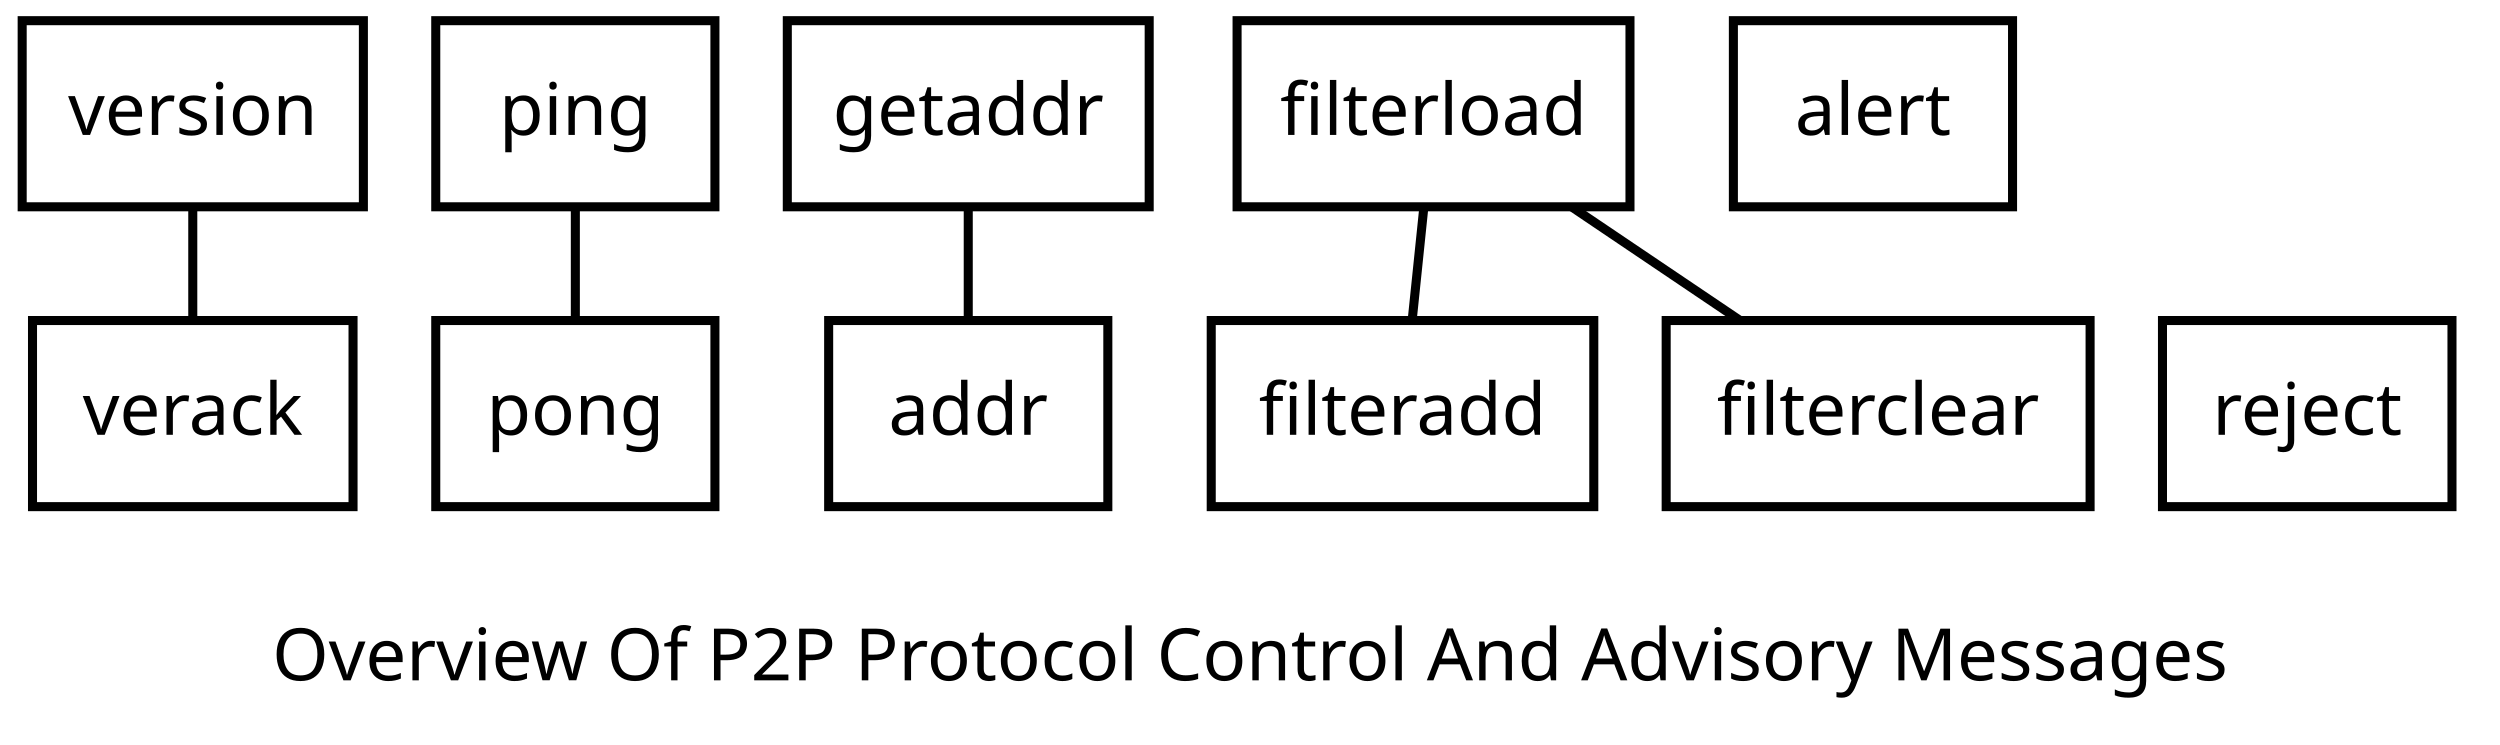
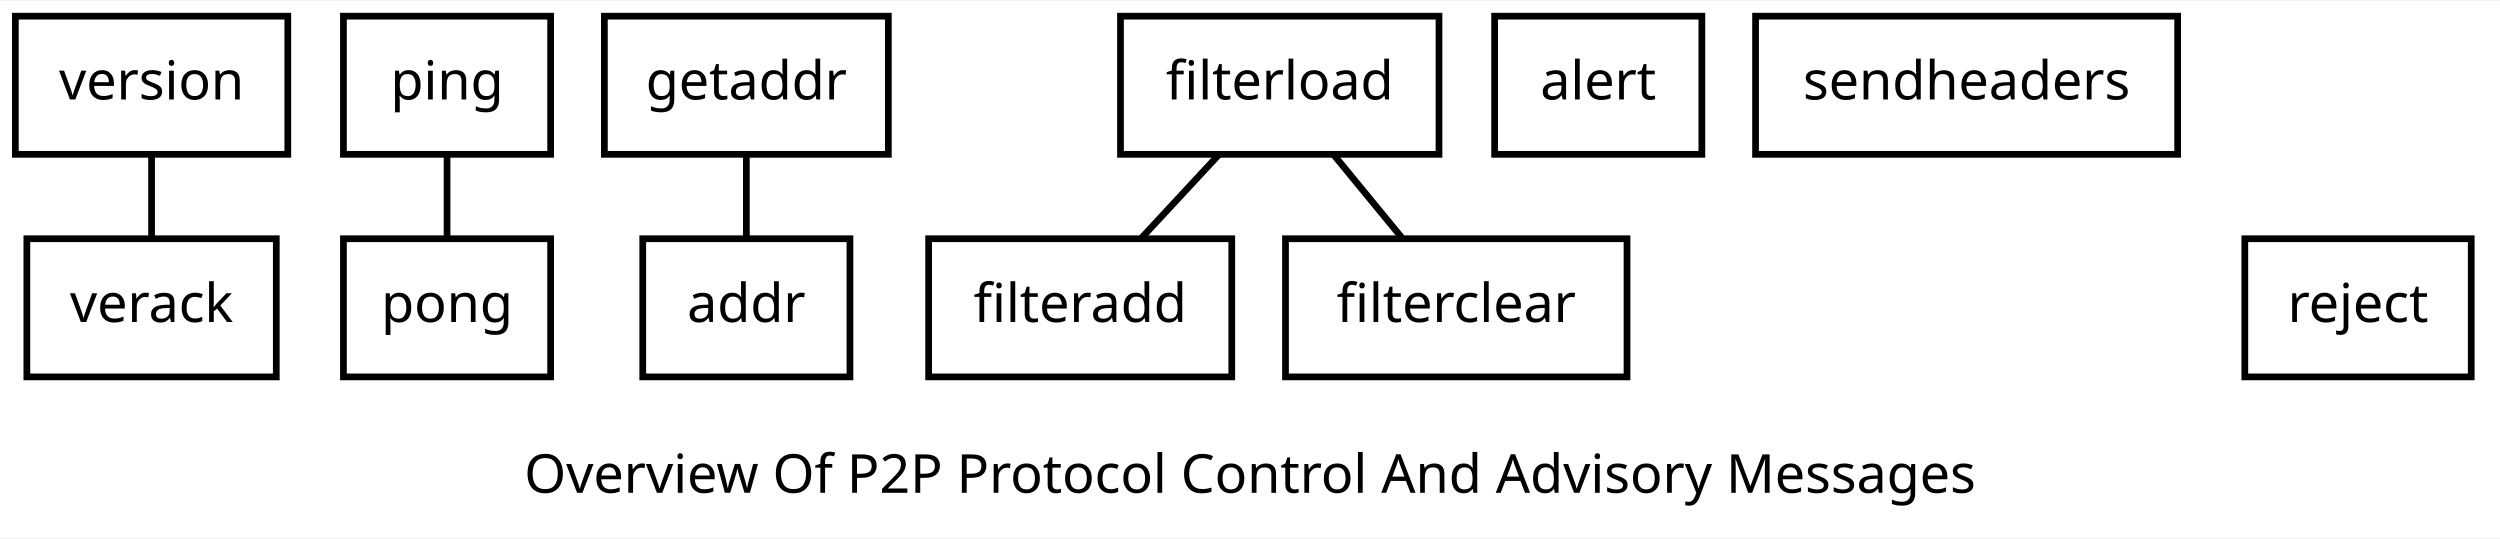
- <svg xmlns="http://www.w3.org/2000/svg" width="450pt" height="134pt" viewBox="0.00 0.00 450.00 134.16">
-   <g id="graph1" class="graph" transform="scale(0.931677 0.931677) rotate(0) translate(4 140)">
-     <polygon fill="white" stroke="white" points="-4,5 -4,-140 480,-140 480,5 -4,5" />
-     <text text-anchor="middle" x="237.5" y="-25.4" font-family="Sans" font-size="14.00"> </text>
-     <text text-anchor="middle" x="237.5" y="-8.4" font-family="Sans" font-size="14.00">Overview Of P2P Protocol Control And Advisory Messages</text>
+ <svg xmlns="http://www.w3.org/2000/svg" width="450pt" height="97pt" viewBox="0.00 0.00 450.00 96.70">
+   <g id="graph0" class="graph" transform="scale(0.690714 0.690714) rotate(0) translate(4 136)">
+     <polygon fill="white" stroke="none" points="-4,4 -4,-136 647.5,-136 647.5,4 -4,4" />
+     <text text-anchor="middle" x="321.75" y="-22.8" font-family="Sans" font-size="14.00"> </text>
+     <text text-anchor="middle" x="321.75" y="-7.8" font-family="Sans" font-size="14.00">Overview Of P2P Protocol Control And Advisory Messages</text>
    <g id="node1" class="node">
-       <polygon fill="none" stroke="black" stroke-width="1.75" points="66,-136 2.84217e-14,-136 0,-100 66,-100 66,-136" />
-       <text text-anchor="middle" x="33" y="-113.9" font-family="Sans" font-size="14.00">version</text>
+       <polygon fill="none" stroke="black" stroke-width="1.75" points="71,-132 0,-132 0,-96 71,-96 71,-132" />
+       <text text-anchor="middle" x="35.5" y="-110.3" font-family="Sans" font-size="14.00">version</text>
+     </g>
+     <g id="node2" class="node">
+       <polygon fill="none" stroke="black" stroke-width="1.75" points="68,-74 3,-74 3,-38 68,-38 68,-74" />
+       <text text-anchor="middle" x="35.5" y="-52.3" font-family="Sans" font-size="14.00">verack</text>
+     </g>
+     <g id="edge1" class="edge">
+       <path fill="none" stroke="black" stroke-width="1.75" d="M35.5,-95.894C35.5,-88.946 35.5,-80.938 35.5,-74.001" />
    </g>
    <g id="node3" class="node">
-       <polygon fill="none" stroke="black" stroke-width="1.75" points="64,-78 2,-78 2,-42 64,-42 64,-78" />
-       <text text-anchor="middle" x="33" y="-55.9" font-family="Sans" font-size="14.00">verack</text>
+       <polygon fill="none" stroke="black" stroke-width="1.75" points="139.5,-132 85.5,-132 85.5,-96 139.5,-96 139.5,-132" />
+       <text text-anchor="middle" x="112.5" y="-110.3" font-family="Sans" font-size="14.00">ping</text>
+     </g>
+     <g id="node4" class="node">
+       <polygon fill="none" stroke="black" stroke-width="1.75" points="139.5,-74 85.5,-74 85.5,-38 139.5,-38 139.5,-74" />
+       <text text-anchor="middle" x="112.5" y="-52.3" font-family="Sans" font-size="14.00">pong</text>
    </g>
    <g id="edge2" class="edge">
-       <path fill="none" stroke="black" stroke-width="1.75" d="M33,-99.966C33,-93.049 33,-85.157 33,-78.222" />
+       <path fill="none" stroke="black" stroke-width="1.75" d="M112.5,-95.894C112.5,-88.946 112.5,-80.938 112.5,-74.001" />
    </g>
-     <g id="node4" class="node">
-       <polygon fill="none" stroke="black" stroke-width="1.75" points="134,-136 80,-136 80,-100 134,-100 134,-136" />
-       <text text-anchor="middle" x="107" y="-113.9" font-family="Sans" font-size="14.00">ping</text>
+     <g id="node5" class="node">
+       <polygon fill="none" stroke="black" stroke-width="1.75" points="227.5,-132 153.5,-132 153.5,-96 227.5,-96 227.5,-132" />
+       <text text-anchor="middle" x="190.5" y="-110.3" font-family="Sans" font-size="14.00">getaddr</text>
    </g>
    <g id="node6" class="node">
-       <polygon fill="none" stroke="black" stroke-width="1.75" points="134,-78 80,-78 80,-42 134,-42 134,-78" />
-       <text text-anchor="middle" x="107" y="-55.9" font-family="Sans" font-size="14.00">pong</text>
+       <polygon fill="none" stroke="black" stroke-width="1.75" points="217.5,-74 163.5,-74 163.5,-38 217.5,-38 217.5,-74" />
+       <text text-anchor="middle" x="190.5" y="-52.3" font-family="Sans" font-size="14.00">addr</text>
+     </g>
+     <g id="edge3" class="edge">
+       <path fill="none" stroke="black" stroke-width="1.75" d="M190.5,-95.894C190.5,-88.946 190.5,-80.938 190.5,-74.001" />
+     </g>
+     <g id="node7" class="node">
+       <polygon fill="none" stroke="black" stroke-width="1.75" points="371,-132 288,-132 288,-96 371,-96 371,-132" />
+       <text text-anchor="middle" x="329.5" y="-110.3" font-family="Sans" font-size="14.00">filterload</text>
+     </g>
+     <g id="node8" class="node">
+       <polygon fill="none" stroke="black" stroke-width="1.75" points="317,-74 238,-74 238,-38 317,-38 317,-74" />
+       <text text-anchor="middle" x="277.5" y="-52.3" font-family="Sans" font-size="14.00">filteradd</text>
    </g>
    <g id="edge4" class="edge">
-       <path fill="none" stroke="black" stroke-width="1.75" d="M107,-99.966C107,-93.049 107,-85.157 107,-78.222" />
-     </g>
-     <g id="node7" class="node">
-       <polygon fill="none" stroke="black" stroke-width="1.75" points="218,-136 148,-136 148,-100 218,-100 218,-136" />
-       <text text-anchor="middle" x="183" y="-113.9" font-family="Sans" font-size="14.00">getaddr</text>
+       <path fill="none" stroke="black" stroke-width="1.75" d="M313.616,-95.894C307.164,-88.946 299.728,-80.938 293.287,-74.001" />
    </g>
    <g id="node9" class="node">
-       <polygon fill="none" stroke="black" stroke-width="1.75" points="210,-78 156,-78 156,-42 210,-42 210,-78" />
-       <text text-anchor="middle" x="183" y="-55.9" font-family="Sans" font-size="14.00">addr</text>
+       <polygon fill="none" stroke="black" stroke-width="1.75" points="420,-74 331,-74 331,-38 420,-38 420,-74" />
+       <text text-anchor="middle" x="375.5" y="-52.3" font-family="Sans" font-size="14.00">filterclear</text>
    </g>
-     <g id="edge6" class="edge">
-       <path fill="none" stroke="black" stroke-width="1.75" d="M183,-99.966C183,-93.049 183,-85.157 183,-78.222" />
+     <g id="edge5" class="edge">
+       <path fill="none" stroke="black" stroke-width="1.75" d="M343.551,-95.894C349.258,-88.946 355.836,-80.938 361.535,-74.001" />
    </g>
    <g id="node10" class="node">
-       <polygon fill="none" stroke="black" stroke-width="1.75" points="311,-136 235,-136 235,-100 311,-100 311,-136" />
-       <text text-anchor="middle" x="273" y="-113.9" font-family="Sans" font-size="14.00">filterload</text>
+       <polygon fill="none" stroke="black" stroke-width="1.75" points="439.5,-132 385.5,-132 385.5,-96 439.5,-96 439.5,-132" />
+       <text text-anchor="middle" x="412.5" y="-110.3" font-family="Sans" font-size="14.00">alert</text>
    </g>
-     <g id="node12" class="node">
-       <polygon fill="none" stroke="black" stroke-width="1.75" points="304,-78 230,-78 230,-42 304,-42 304,-78" />
-       <text text-anchor="middle" x="267" y="-55.9" font-family="Sans" font-size="14.00">filteradd</text>
+     <g id="node11" class="node">
+       <polygon fill="none" stroke="black" stroke-width="1.75" points="563.5,-132 453.5,-132 453.5,-96 563.5,-96 563.5,-132" />
+       <text text-anchor="middle" x="508.5" y="-110.3" font-family="Sans" font-size="14.00">sendheaders</text>
    </g>
-     <g id="edge8" class="edge">
-       <path fill="none" stroke="black" stroke-width="1.75" d="M271.134,-99.966C270.419,-93.049 269.602,-85.157 268.885,-78.222" />
-     </g>
-     <g id="node14" class="node">
-       <polygon fill="none" stroke="black" stroke-width="1.75" points="400,-78 318,-78 318,-42 400,-42 400,-78" />
-       <text text-anchor="middle" x="359" y="-55.9" font-family="Sans" font-size="14.00">filterclear</text>
-     </g>
-     <g id="edge10" class="edge">
-       <path fill="none" stroke="black" stroke-width="1.75" d="M299.74,-99.966C310.094,-92.983 321.924,-85.005 332.277,-78.022" />
-     </g>
-     <g id="node15" class="node">
-       <polygon fill="none" stroke="black" stroke-width="1.75" points="385,-136 331,-136 331,-100 385,-100 385,-136" />
-       <text text-anchor="middle" x="358" y="-113.9" font-family="Sans" font-size="14.00">alert</text>
-     </g>
-     <g id="node18" class="node">
-       <polygon fill="none" stroke="black" stroke-width="1.75" points="470,-78 414,-78 414,-42 470,-42 470,-78" />
-       <text text-anchor="middle" x="442" y="-55.9" font-family="Sans" font-size="14.00">reject</text>
+     <g id="node13" class="node">
+       <polygon fill="none" stroke="black" stroke-width="1.75" points="640,-74 581,-74 581,-38 640,-38 640,-74" />
+       <text text-anchor="middle" x="610.5" y="-52.3" font-family="Sans" font-size="14.00">reject</text>
    </g>
  </g>
</svg>
